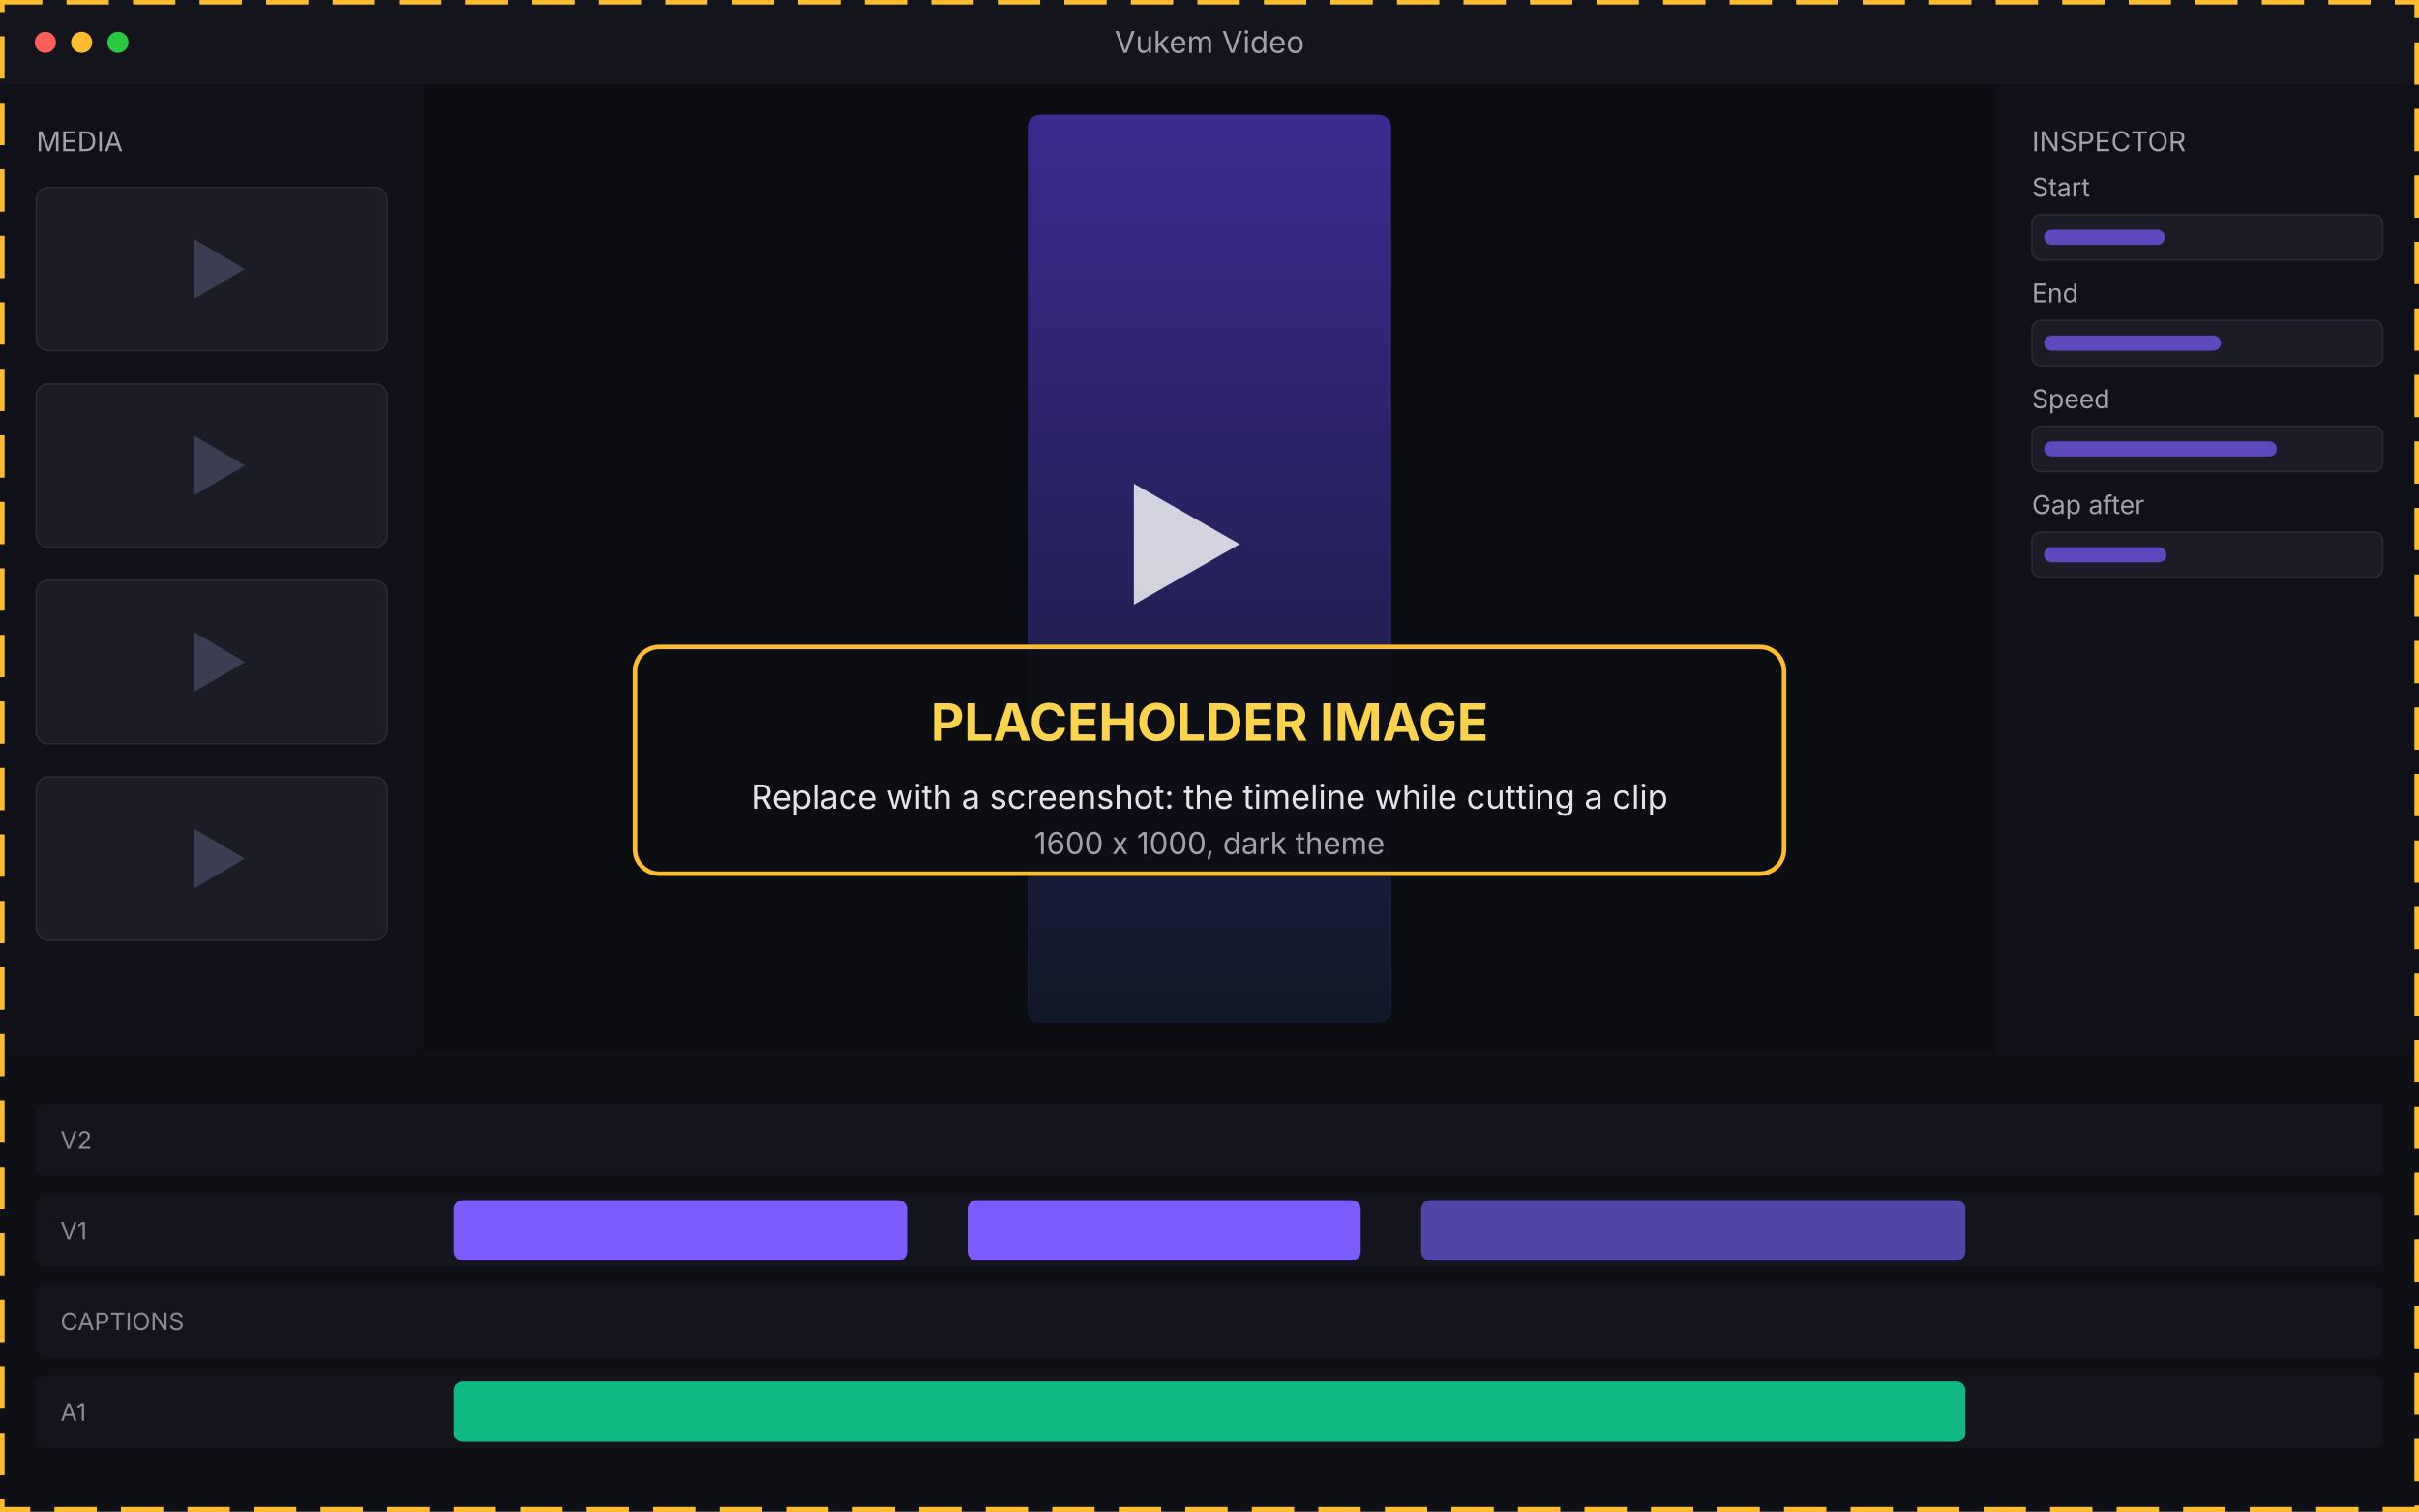
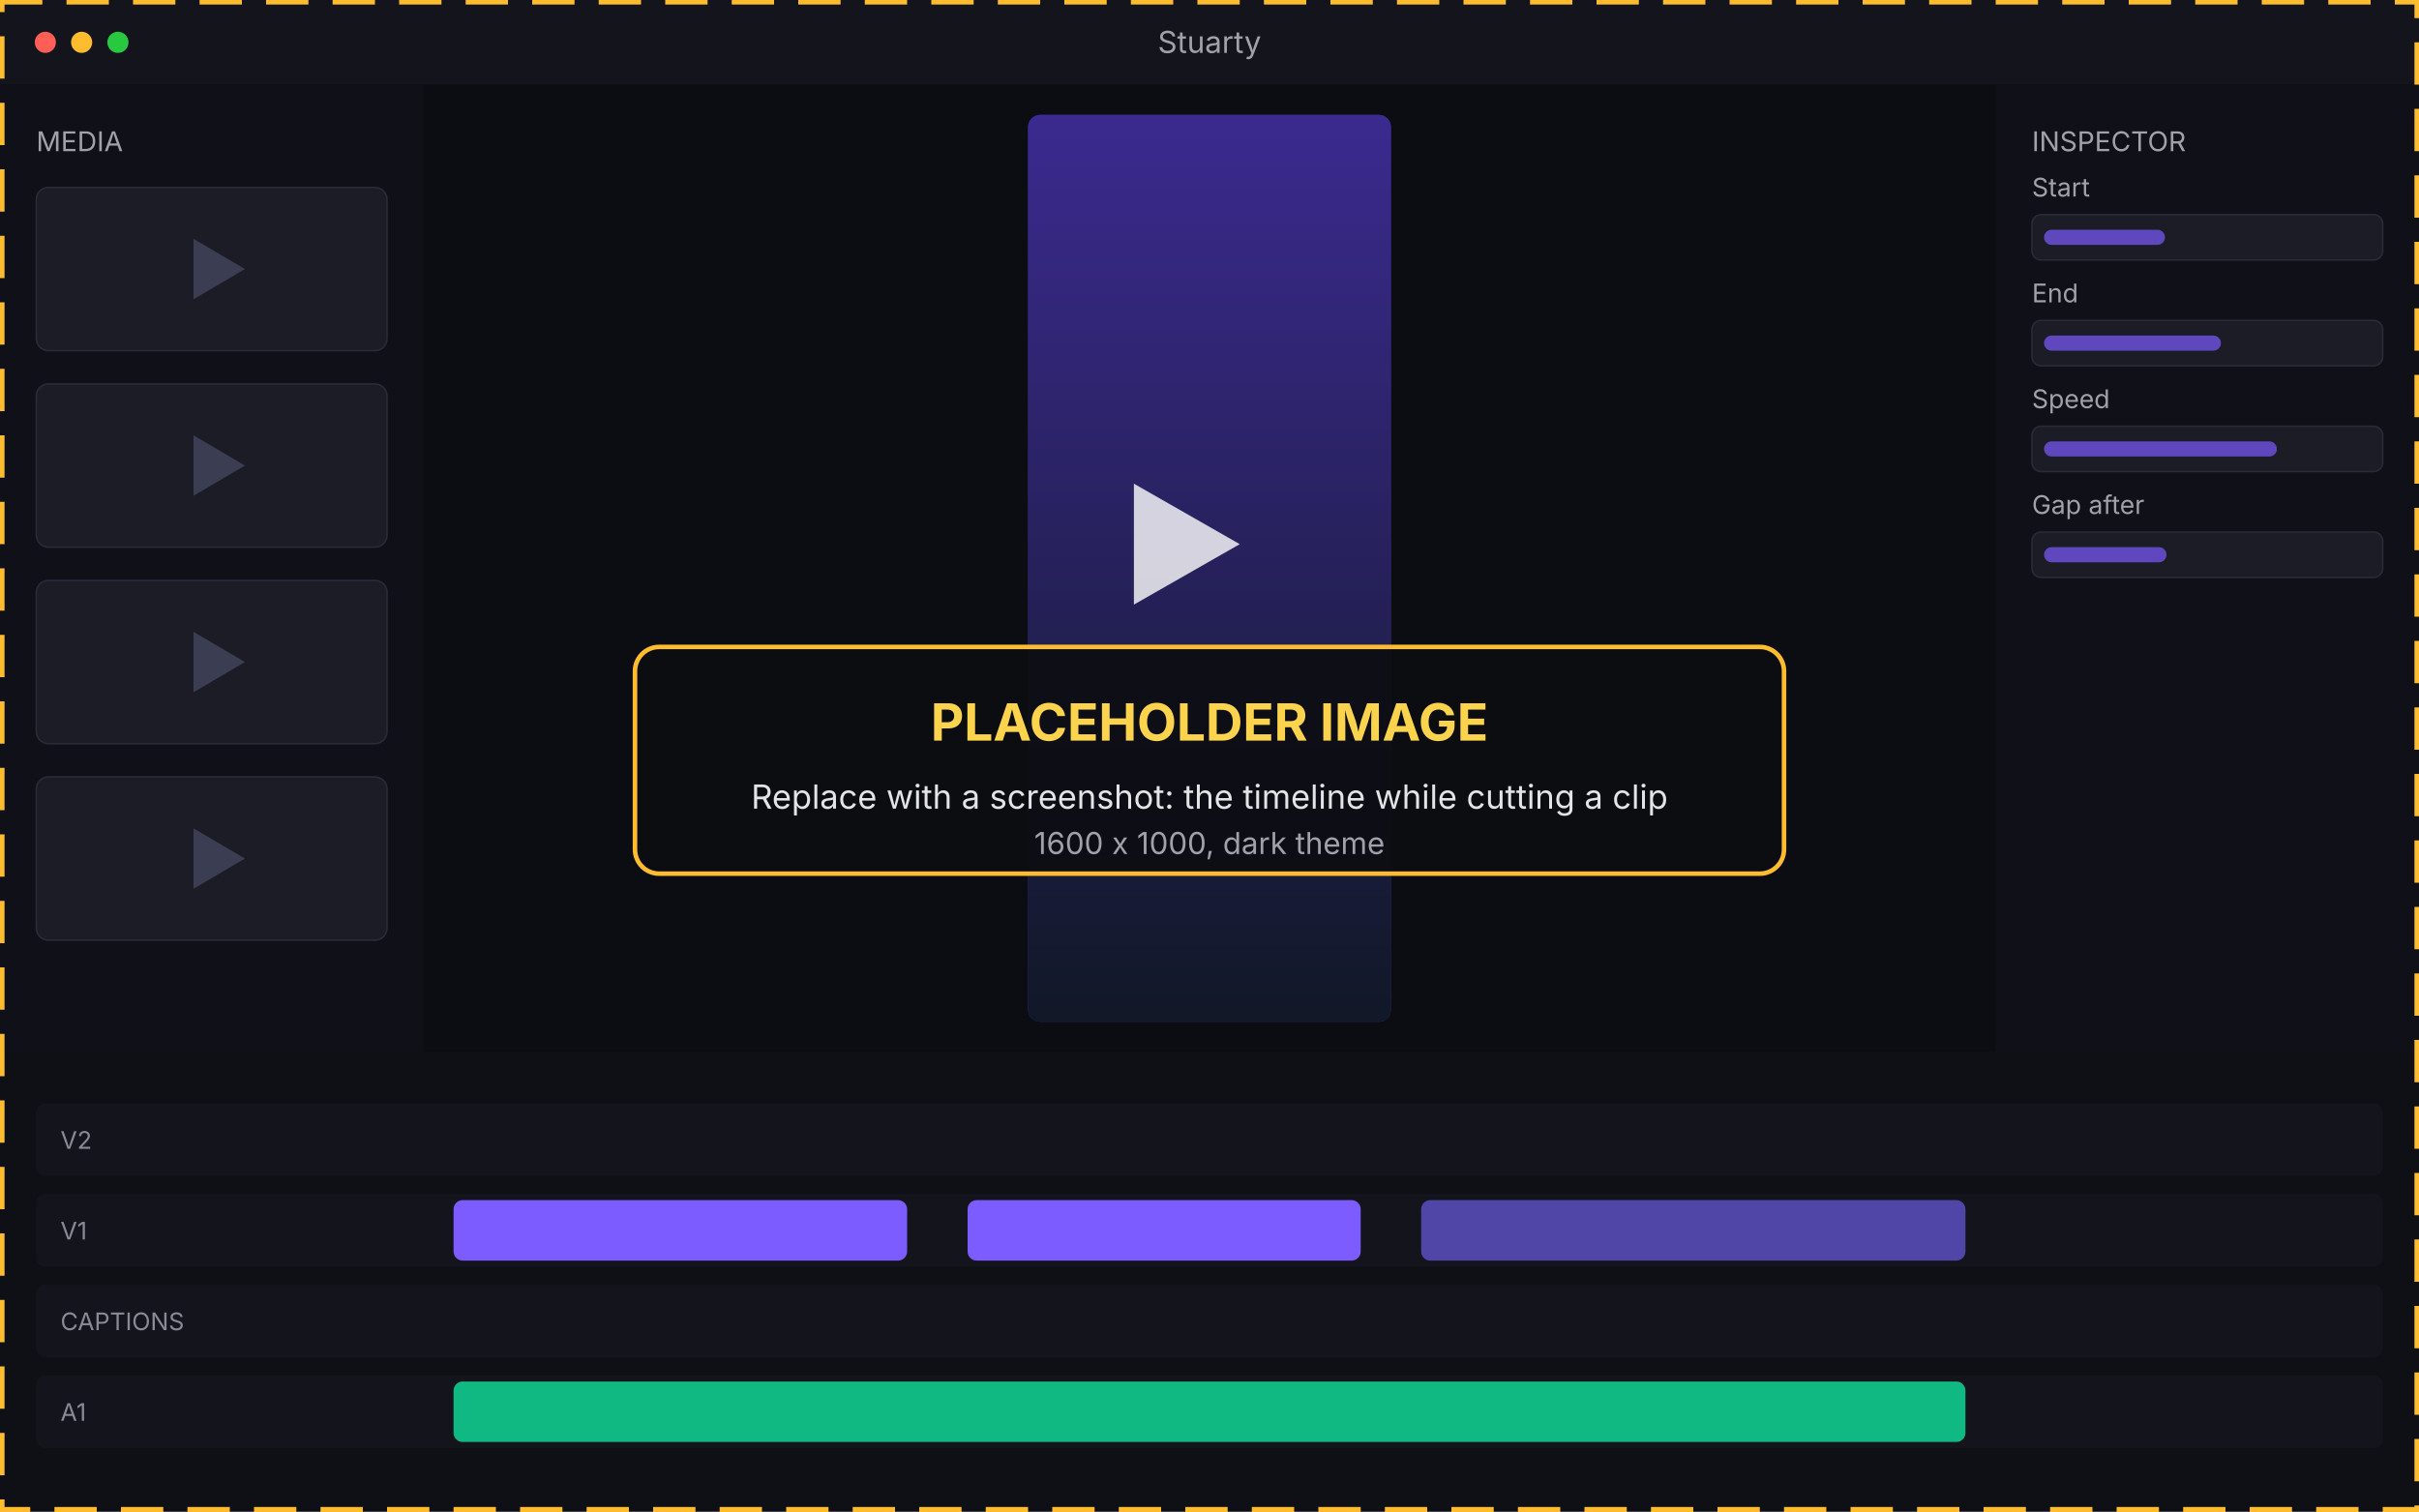
<svg xmlns="http://www.w3.org/2000/svg" viewBox="0 0 1600 1000" width="1600" height="1000" role="img" aria-labelledby="t">
  <rect width="1600" height="1000" fill="#0c0d12" />
  <rect width="1600" height="56" fill="#14151c" />
  <circle cx="30" cy="28" r="7" fill="#ff5f57" />
  <circle cx="54" cy="28" r="7" fill="#febc2e" />
  <circle cx="78" cy="28" r="7" fill="#28c840" />
-   <text x="800" y="35" text-anchor="middle" font-family="Inter, system-ui, sans-serif" font-size="20" fill="#a1a1aa">Vukem Video</text>
+   <text x="800" y="35" text-anchor="middle" font-family="Inter, system-ui, sans-serif" font-size="20" fill="#a1a1aa">Stuarty</text>
  <rect x="0" y="56" width="280" height="640" fill="#101118" />
  <rect x="1320" y="56" width="280" height="640" fill="#101118" />
  <text x="24" y="100" font-family="Inter, system-ui, sans-serif" font-size="18" fill="#a1a1aa">MEDIA</text>
  <text x="1344" y="100" font-family="Inter, system-ui, sans-serif" font-size="18" fill="#a1a1aa">INSPECTOR</text>
  <defs>
    <linearGradient id="g" x1="0" y1="0" x2="0" y2="1">
      <stop offset="0" stop-color="#3b2a8f" />
      <stop offset="1" stop-color="#111827" />
    </linearGradient>
  </defs>
  <rect x="24" y="124" width="232" height="108" rx="8" fill="#1b1c26" />
  <rect x="24" y="124" width="232" height="108" rx="8" fill="none" stroke="#2a2b38" />
  <path d="M128 158v40l34-20z" fill="#3b3d52" />
  <rect x="24" y="254" width="232" height="108" rx="8" fill="#1b1c26" />
  <rect x="24" y="254" width="232" height="108" rx="8" fill="none" stroke="#2a2b38" />
  <path d="M128 288v40l34-20z" fill="#3b3d52" />
  <rect x="24" y="384" width="232" height="108" rx="8" fill="#1b1c26" />
  <rect x="24" y="384" width="232" height="108" rx="8" fill="none" stroke="#2a2b38" />
  <path d="M128 418v40l34-20z" fill="#3b3d52" />
  <rect x="24" y="514" width="232" height="108" rx="8" fill="#1b1c26" />
  <rect x="24" y="514" width="232" height="108" rx="8" fill="none" stroke="#2a2b38" />
  <path d="M128 548v40l34-20z" fill="#3b3d52" />
  <rect x="680" y="76" width="240" height="600" rx="8" fill="#3b2a8f" />
  <rect x="680" y="76" width="240" height="600" rx="8" fill="url(#g)" />
  <path d="M770 340v-80l70 40z" fill="#fff" fill-opacity=".8" transform="translate(-20 60)" />
  <text x="1344" y="130" font-family="Inter, system-ui, sans-serif" font-size="17" fill="#a1a1aa">Start</text>
  <rect x="1344" y="142" width="232" height="30" rx="6" fill="#1b1c26" stroke="#2a2b38" />
  <rect x="1352" y="152" width="80" height="10" rx="5" fill="#7c5cff" fill-opacity=".7" />
  <text x="1344" y="200" font-family="Inter, system-ui, sans-serif" font-size="17" fill="#a1a1aa">End</text>
  <rect x="1344" y="212" width="232" height="30" rx="6" fill="#1b1c26" stroke="#2a2b38" />
  <rect x="1352" y="222" width="117" height="10" rx="5" fill="#7c5cff" fill-opacity=".7" />
  <text x="1344" y="270" font-family="Inter, system-ui, sans-serif" font-size="17" fill="#a1a1aa">Speed</text>
  <rect x="1344" y="282" width="232" height="30" rx="6" fill="#1b1c26" stroke="#2a2b38" />
  <rect x="1352" y="292" width="154" height="10" rx="5" fill="#7c5cff" fill-opacity=".7" />
  <text x="1344" y="340" font-family="Inter, system-ui, sans-serif" font-size="17" fill="#a1a1aa">Gap after</text>
  <rect x="1344" y="352" width="232" height="30" rx="6" fill="#1b1c26" stroke="#2a2b38" />
  <rect x="1352" y="362" width="81" height="10" rx="5" fill="#7c5cff" fill-opacity=".7" />
  <rect x="0" y="696" width="1600" height="304" fill="#0f1016" />
  <rect x="24" y="730" width="1552" height="48" rx="6" fill="#14151c" />
  <text x="40" y="760" font-family="Inter, system-ui, sans-serif" font-size="16" fill="#8a8a96">V2</text>
  <rect x="24" y="790" width="1552" height="48" rx="6" fill="#14151c" />
  <text x="40" y="820" font-family="Inter, system-ui, sans-serif" font-size="16" fill="#8a8a96">V1</text>
  <rect x="24" y="850" width="1552" height="48" rx="6" fill="#14151c" />
  <text x="40" y="880" font-family="Inter, system-ui, sans-serif" font-size="16" fill="#8a8a96">CAPTIONS</text>
  <rect x="24" y="910" width="1552" height="48" rx="6" fill="#14151c" />
  <text x="40" y="940" font-family="Inter, system-ui, sans-serif" font-size="16" fill="#8a8a96">A1</text>
  <rect x="300" y="794" width="300" height="40" rx="6" fill="#7c5cff" />
  <rect x="640" y="794" width="260" height="40" rx="6" fill="#7c5cff" />
  <rect x="940" y="794" width="360" height="40" rx="6" fill="#4f46a8" />
  <rect x="300" y="914" width="1000" height="40" rx="6" fill="#10b981" />
  <rect x="0" y="0" width="1600" height="1000" fill="none" stroke="#febc2e" stroke-width="6" stroke-dasharray="28 16" />
  <rect x="420" y="428" width="760" height="150" rx="16" fill="#0c0d12" fill-opacity=".92" stroke="#febc2e" stroke-width="3" />
  <text x="800" y="490" text-anchor="middle" font-family="Inter, system-ui, sans-serif" font-size="34" font-weight="700" fill="#fcd34d">PLACEHOLDER IMAGE</text>
  <text x="800" y="535" text-anchor="middle" font-family="Inter, system-ui, sans-serif" font-size="22" fill="#e4e4e7">Replace with a screenshot: the timeline while cutting a clip</text>
  <text x="800" y="565" text-anchor="middle" font-family="Inter, system-ui, sans-serif" font-size="20" fill="#a1a1aa">1600 x 1000, dark theme</text>
</svg>
